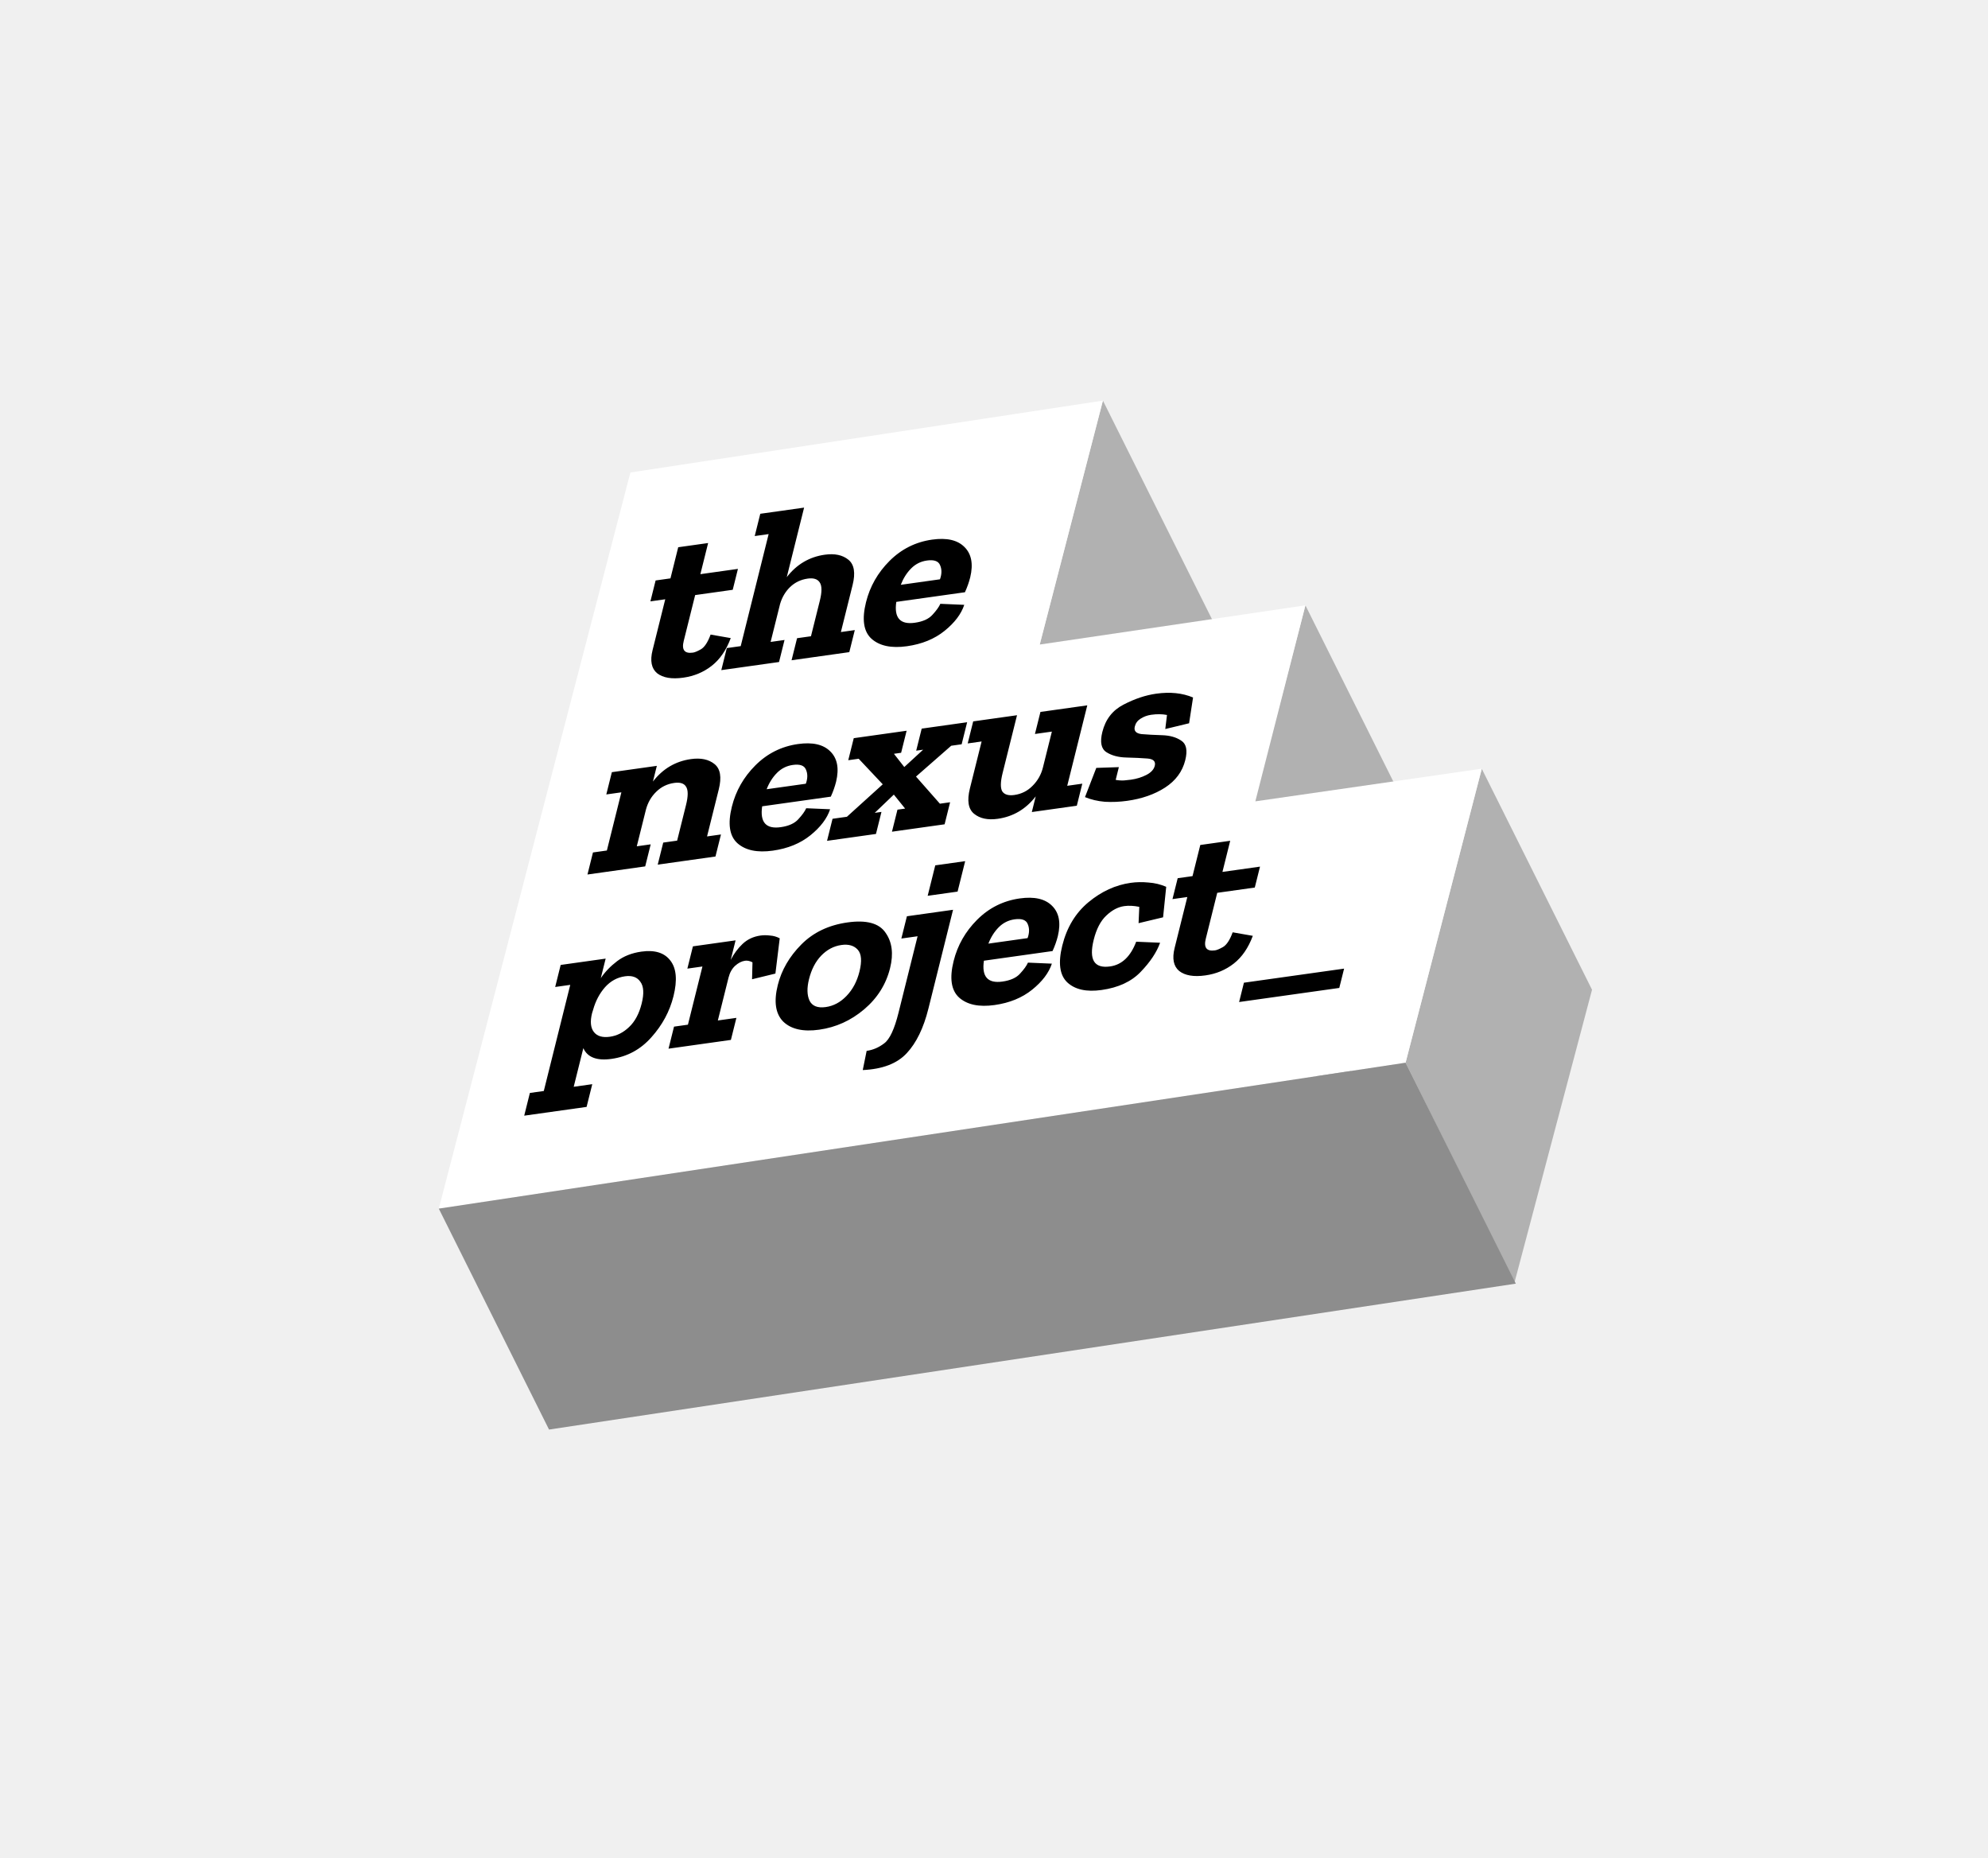
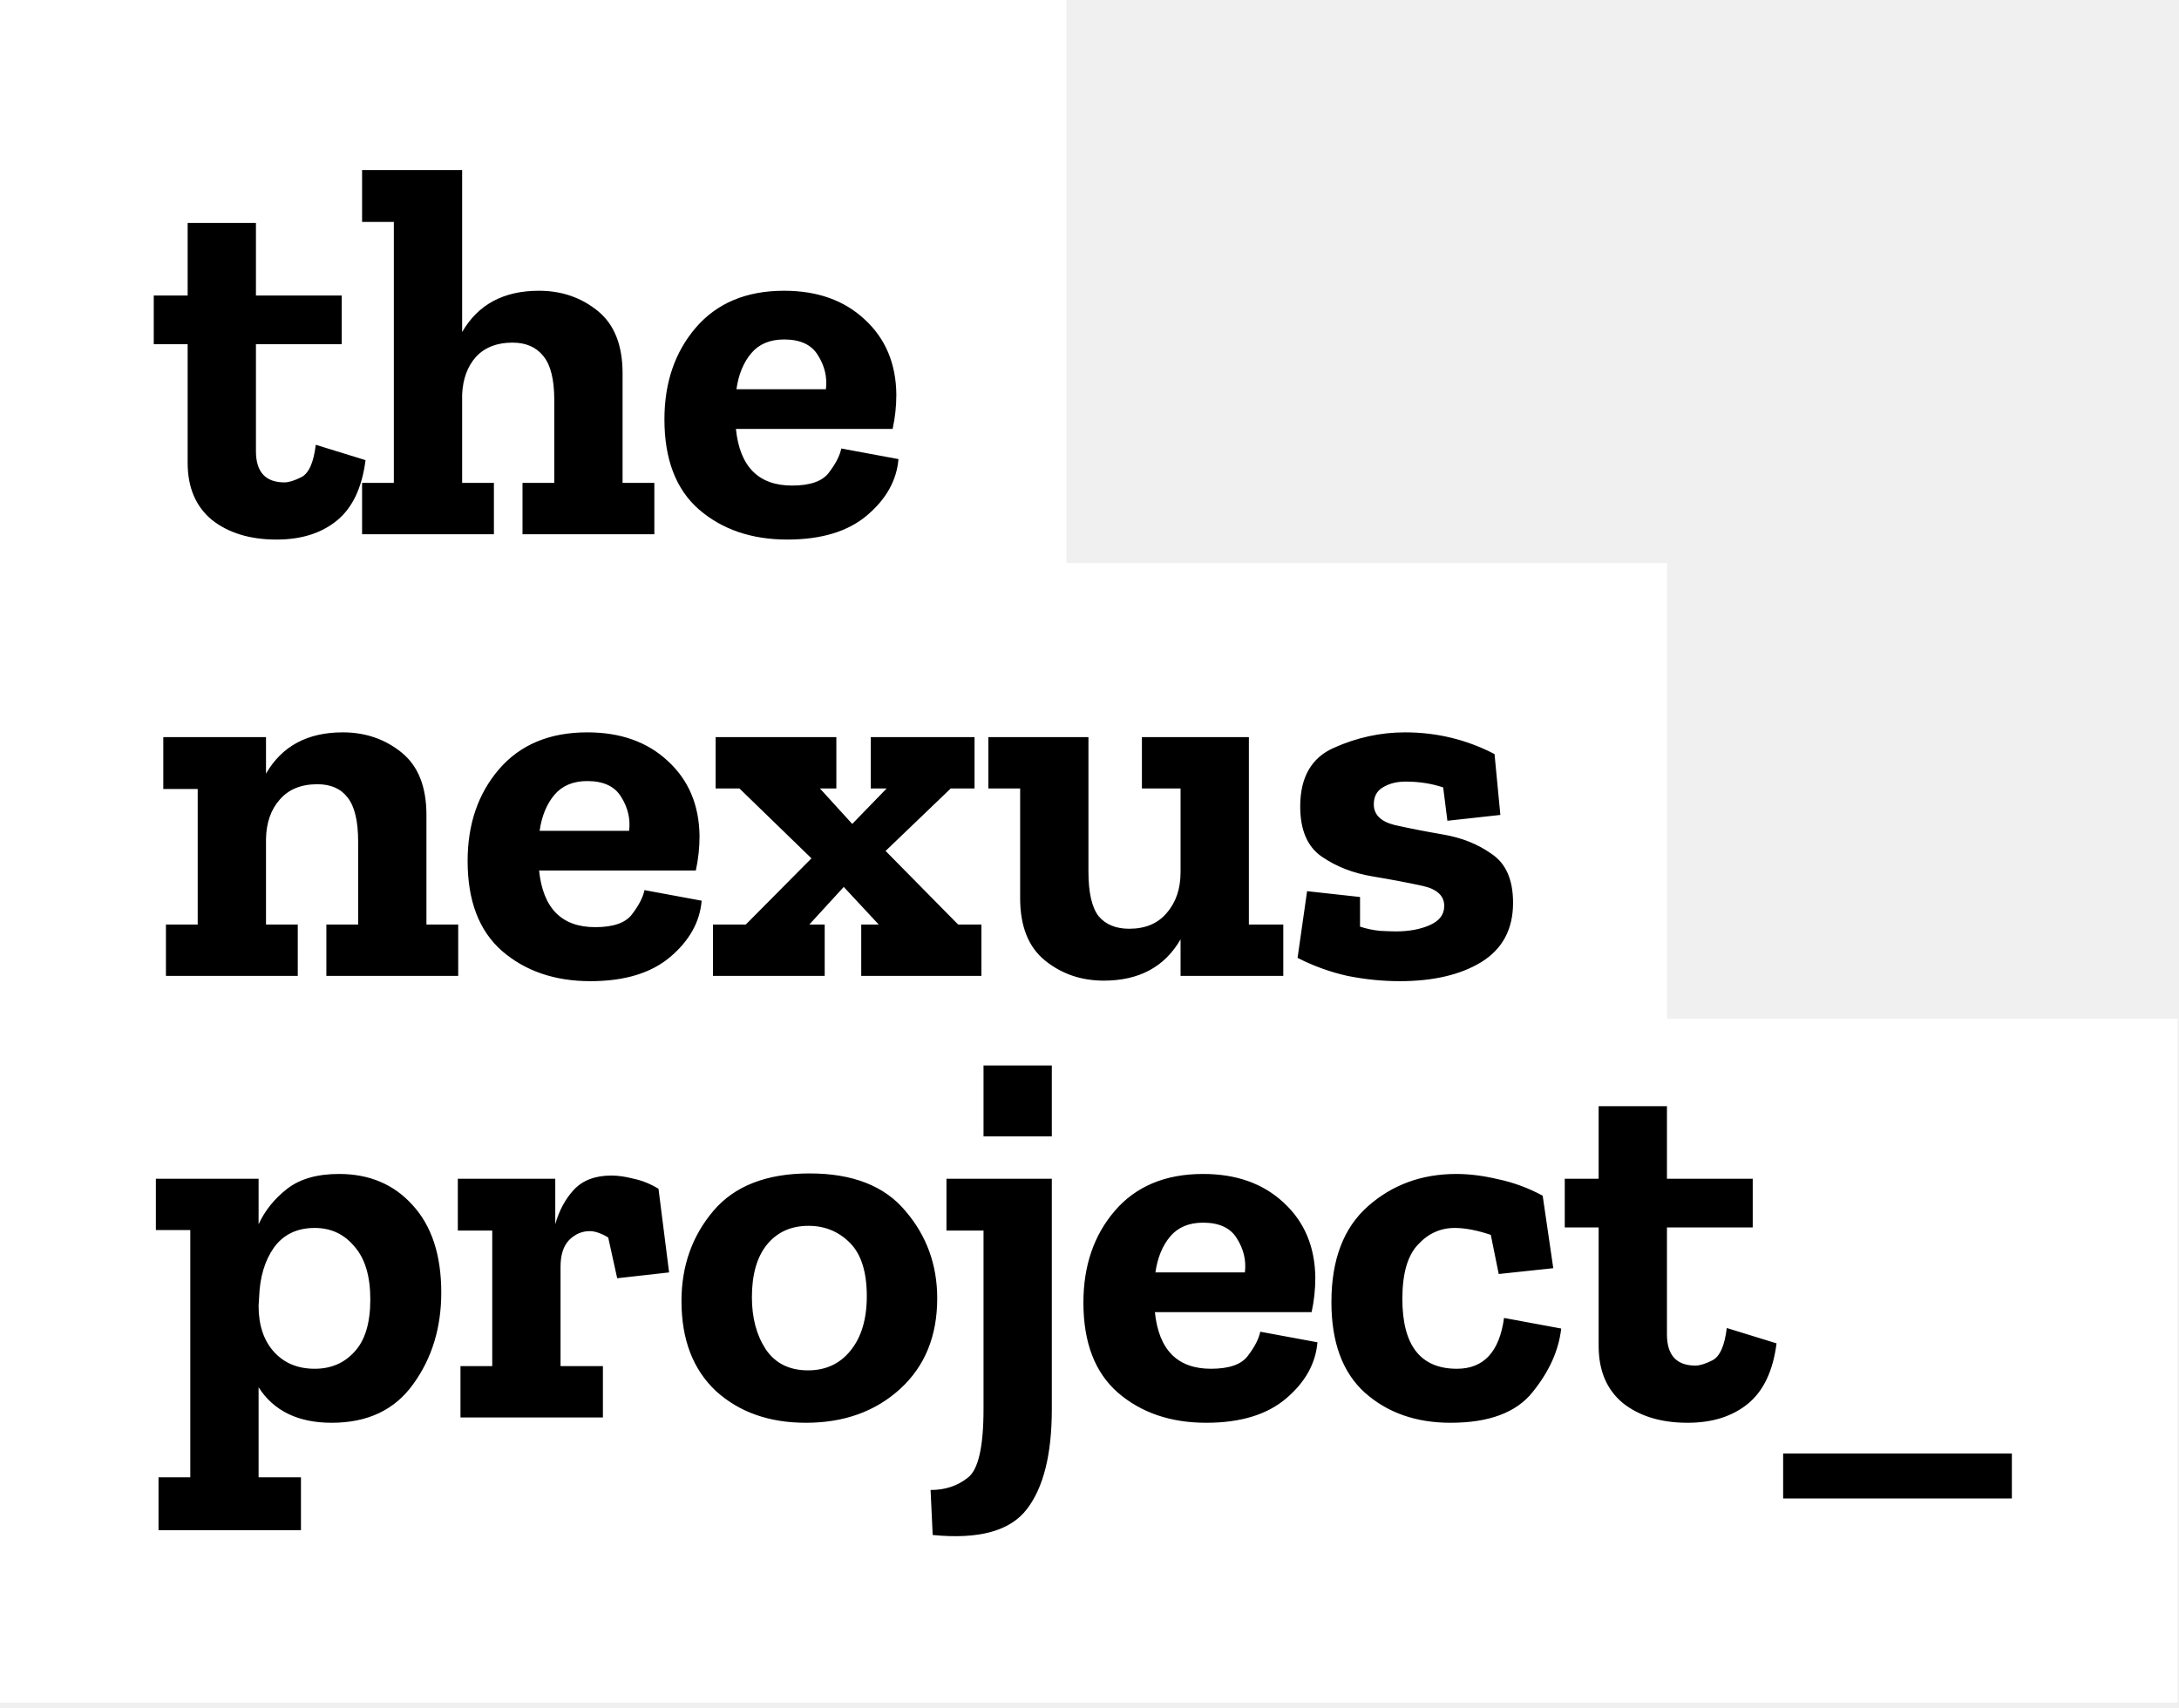
- <svg xmlns="http://www.w3.org/2000/svg" width="913" height="853" viewBox="0 0 913 853" fill="none">
-   <path d="M680.517 352.996L731.147 454.442L695.517 588.942L645.517 487.942L680.517 352.996Z" fill="#B1B1B1" />
-   <path d="M599.517 277.942L650.147 379.388L614.517 513.888L564.517 412.888L599.517 277.942Z" fill="#B1B1B1" />
-   <path d="M506.517 183.942L557.147 285.388L521.517 419.888L471.517 318.888L506.517 183.942Z" fill="#B1B1B1" />
-   <path d="M201.517 554.942L289.517 216.942L506.517 183.942L477.517 295.942L599.517 277.942L576.517 367.942L680.517 352.942L645.517 487.942L201.517 554.942Z" fill="white" />
-   <path d="M252.147 656.388L201.517 554.942L645.517 487.942L696.147 589.388L252.147 656.388Z" fill="#8D8D8D" />
-   <path d="M335.603 292.985C333.54 298.511 330.634 302.746 326.886 305.689C323.138 308.632 318.779 310.453 313.809 311.152C308.485 311.9 304.475 311.222 301.78 309.117C299.173 306.932 298.477 303.405 299.691 298.536L305.518 275.162L298.703 276.12L301.096 266.52L307.912 265.563L311.476 251.267L325.214 249.336L321.65 263.632L338.902 261.207L336.508 270.807L319.256 273.232L314.001 294.31C312.977 298.414 314.383 300.197 318.216 299.658C319.068 299.538 320.291 299.031 321.884 298.135C323.566 297.161 325.054 294.904 326.347 291.366L335.603 292.985ZM390.046 299.43L363.529 303.157L366.053 293.035L372.442 292.137L376.527 275.755C377.533 271.72 377.507 268.938 376.45 267.409C375.464 265.869 373.621 265.289 370.924 265.668C367.8 266.107 365.116 267.391 362.873 269.518C360.701 271.636 359.162 274.235 358.257 277.316L353.912 294.742L360.302 293.844L357.778 303.965L331.262 307.692L333.785 297.57L340.175 296.672L353.001 245.23L346.611 246.128L349.161 235.902L369.288 233.073L361.327 265.003C365.875 259.128 371.698 255.692 378.798 254.694C383.342 254.055 386.952 254.823 389.63 256.998C392.308 259.172 392.953 263.042 391.565 268.607L386.18 290.207L392.57 289.309L390.046 299.43ZM442.84 277.713C441.444 281.936 438.431 285.918 433.799 289.656C429.167 293.395 423.408 295.748 416.522 296.716C409.351 297.724 403.917 296.575 400.22 293.268C396.594 289.951 395.761 284.363 397.721 276.502C399.525 269.267 403.119 262.956 408.505 257.567C413.979 252.099 420.514 248.831 428.11 247.764C434.784 246.826 439.711 247.946 442.893 251.123C446.145 254.291 447.043 258.931 445.588 265.042C445.015 267.338 444.203 269.634 443.151 271.93L411.629 276.36C410.554 283.693 413.389 286.886 420.134 285.938C423.826 285.419 426.527 284.201 428.239 282.282C430.021 280.353 431.228 278.673 431.859 277.242L442.84 277.713ZM431.684 265.99C432.558 263.584 432.581 261.433 431.752 259.536C430.994 257.629 428.983 256.904 425.717 257.363C422.877 257.762 420.451 258.976 418.438 261.004C416.425 263.032 414.841 265.537 413.687 268.519L431.684 265.99ZM328.582 393.271L302.065 396.998L304.589 386.877L310.978 385.979L315.063 369.596C316.069 365.562 316.079 362.774 315.092 361.235C314.177 359.685 312.37 359.1 309.672 359.479C306.407 359.938 303.635 361.301 301.357 363.568C299.096 365.765 297.532 368.469 296.663 371.679L292.448 388.583L298.838 387.685L296.314 397.806L269.797 401.533L272.321 391.412L278.711 390.514L285.371 363.801L278.449 364.774L280.998 354.548L301.658 351.644L299.863 358.844C304.411 352.969 310.234 349.533 317.334 348.535C321.878 347.897 325.488 348.664 328.166 350.839C330.844 353.013 331.489 356.883 330.101 362.448L324.716 384.048L331.105 383.15L328.582 393.271ZM381.239 371.573C379.844 375.797 376.83 379.778 372.198 383.517C367.567 387.255 361.808 389.609 354.921 390.577C347.75 391.584 342.317 390.435 338.62 387.128C334.993 383.812 334.16 378.223 336.12 370.362C337.924 363.128 341.519 356.816 346.904 351.428C352.378 345.959 358.913 342.691 366.51 341.624C373.183 340.686 378.111 341.806 381.292 344.984C384.544 348.151 385.443 352.791 383.987 358.903C383.415 361.198 382.603 363.494 381.551 365.79L350.029 370.22C348.954 377.554 351.789 380.747 358.533 379.799C362.225 379.28 364.927 378.061 366.638 376.142C368.421 374.214 369.627 372.534 370.258 371.103L381.239 371.573ZM370.084 359.85C370.957 357.445 370.98 355.294 370.151 353.396C369.394 351.489 367.382 350.765 364.116 351.224C361.276 351.623 358.85 352.836 356.837 354.865C354.824 356.893 353.241 359.398 352.086 362.379L370.084 359.85ZM433.816 378.482L409.642 381.879L412.165 371.758L415.68 371.264L410.498 364.843L401.729 373.224L404.817 372.79L402.294 382.912L379.824 386.07L382.347 375.948L388.95 375.02L405.407 360.121L394.358 348.383L389.566 349.057L392.09 338.935L416.37 335.523L413.846 345.644L410.545 346.108L415.298 352.186L423.963 344.222L420.769 344.671L423.292 334.55L444.165 331.616L441.641 341.738L436.849 342.411L420.68 356.565L431.654 369.019L436.34 368.36L433.816 378.482ZM494.529 369.949L473.869 372.853L475.664 365.653C471.117 371.528 465.293 374.964 458.194 375.962C453.65 376.601 450.039 375.833 447.361 373.658C444.684 371.484 444.039 367.614 445.426 362.049L450.811 340.449L444.422 341.347L446.945 331.226L467.073 328.397L460.465 354.901C459.441 359.005 459.387 361.832 460.303 363.381C461.306 364.851 463.157 365.397 465.855 365.018C469.121 364.559 471.901 363.161 474.196 360.825C476.563 358.478 478.153 355.67 478.968 352.401L483.079 335.914L475.305 337.007L477.829 326.885L499.34 323.862L490.131 360.8L497.053 359.828L494.529 369.949ZM544.333 349.054C543.033 354.272 539.931 358.467 535.03 361.639C530.217 364.732 524.438 366.753 517.693 367.7C514.215 368.189 510.787 368.335 507.411 368.139C504.123 367.862 501.081 367.149 498.285 365.998L503.48 352.581L513.843 352.232L512.386 358.075C513.56 358.313 514.839 358.402 516.225 358.341C517.627 358.211 518.683 358.096 519.393 357.997C522.02 357.628 524.396 356.891 526.521 355.787C528.646 354.683 529.917 353.296 530.333 351.626C530.836 349.609 529.71 348.492 526.956 348.275C524.201 348.058 520.985 347.906 517.307 347.818C513.629 347.731 510.578 346.918 508.153 345.379C505.727 343.841 505.096 340.741 506.258 336.08C507.697 330.306 510.932 326.126 515.961 323.54C521.079 320.874 526.087 319.197 530.986 318.508C537.376 317.61 543.019 318.193 547.917 320.257L546.096 332.092L535.161 334.737L535.948 328.283C533.796 327.847 531.371 327.818 528.673 328.197C526.898 328.447 525.276 329.044 523.808 329.989C522.427 330.854 521.546 332.052 521.165 333.582C520.662 335.6 521.708 336.762 524.303 337.068C526.987 337.295 530.097 337.462 533.632 337.569C537.239 337.667 540.184 338.495 542.467 340.053C544.839 341.532 545.461 344.533 544.333 349.054ZM309.299 457.422C307.565 464.378 304.183 470.66 299.154 476.267C294.196 481.864 288.096 485.171 280.855 486.189C274.11 487.137 269.793 485.495 267.902 481.263L263.479 499.002L271.999 497.805L269.397 508.239L240.75 512.265L243.352 501.831L249.741 500.933L261.891 452.203L254.969 453.176L257.492 443.054L278.152 440.151L275.915 449.125C277.869 446.232 280.367 443.632 283.409 441.325C286.45 439.018 290.172 437.555 294.573 436.937C300.679 436.079 305.102 437.437 307.841 441.013C310.652 444.578 311.138 450.048 309.299 457.422ZM294.691 460.784C295.835 456.192 295.638 452.864 294.098 450.798C292.646 448.653 290.287 447.81 287.021 448.269C283.471 448.767 280.417 450.438 277.858 453.282C275.371 456.115 273.562 459.524 272.431 463.509L271.908 465.194C270.954 469.02 271.229 471.901 272.733 473.838C274.237 475.775 276.693 476.503 280.101 476.025C283.367 475.566 286.306 474.078 288.92 471.563C291.605 469.038 293.529 465.444 294.691 460.784ZM349.264 429.553C350.613 429.363 352.052 429.362 353.581 429.55C355.198 429.658 356.701 430.085 358.091 430.829L356.111 447.017L345.388 449.631L345.581 441.851C344.369 441.216 343.231 440.973 342.166 441.123C340.604 441.342 339.072 442.128 337.57 443.48C336.14 444.822 335.138 446.641 334.566 448.937L329.675 468.554L338.194 467.357L335.671 477.478L307.024 481.504L309.547 471.383L315.937 470.485L322.597 443.772L315.675 444.745L318.225 434.519L337.819 431.765L335.582 440.739C337.039 437.916 338.846 435.481 341 433.433C343.244 431.305 345.998 430.012 349.264 429.553ZM408.765 444.55C406.909 451.994 402.941 458.291 396.862 463.441C390.782 468.592 383.908 471.706 376.241 472.783C368.857 473.821 363.343 472.582 359.698 469.067C356.141 465.472 355.308 459.883 357.198 452.301C358.916 445.414 362.52 439.202 368.011 433.664C373.502 428.126 380.578 424.749 389.24 423.532C397.901 422.314 403.711 423.881 406.668 428.231C409.714 432.502 410.413 437.942 408.765 444.55ZM394.705 446.123C395.902 441.324 395.642 437.97 393.925 436.063C392.208 434.157 389.717 433.433 386.451 433.892C382.902 434.391 379.785 436.037 377.102 438.831C374.507 441.545 372.654 445.128 371.544 449.58C370.538 453.615 370.611 456.894 371.763 459.417C372.987 461.93 375.48 462.922 379.242 462.393C382.792 461.894 385.953 460.208 388.724 457.335C391.584 454.382 393.578 450.645 394.705 446.123ZM426.038 411.312L429.524 397.329L443.261 395.399L439.775 409.381L426.038 411.312ZM426.377 463.119C424.157 472.023 420.849 478.832 416.455 483.544C412.042 488.326 405.299 490.918 396.224 491.321L398.009 482.511C400.92 482.102 403.604 480.953 406.062 479.064C408.574 477.234 410.766 472.563 412.639 465.05L421.407 429.885L413.952 430.933L416.502 420.707L437.694 417.729L426.377 463.119ZM483.077 442.464C481.682 446.687 478.668 450.669 474.036 454.407C469.405 458.146 463.646 460.499 456.759 461.467C449.589 462.475 444.155 461.325 440.458 458.019C436.832 454.702 435.998 449.114 437.958 441.253C439.762 434.018 443.357 427.707 448.742 422.318C454.216 416.85 460.751 413.582 468.348 412.514C475.021 411.576 479.949 412.696 483.13 415.874C486.382 419.042 487.281 423.682 485.825 429.793C485.253 432.089 484.441 434.385 483.389 436.68L451.867 441.111C450.792 448.444 453.627 451.637 460.371 450.689C464.063 450.17 466.765 448.952 468.476 447.033C470.259 445.104 471.465 443.424 472.096 441.993L483.077 442.464ZM471.922 430.74C472.796 428.335 472.818 426.184 471.989 424.287C471.232 422.379 469.22 421.655 465.954 422.114C463.115 422.513 460.688 423.727 458.675 425.755C456.662 427.783 455.079 430.288 453.924 433.27L471.922 430.74ZM532.783 432.86C531.211 437.243 528.253 441.686 523.911 446.19C519.639 450.683 513.634 453.474 505.895 454.562C498.938 455.539 493.681 454.365 490.126 451.038C486.642 447.702 485.889 442.068 487.866 434.138C489.947 425.79 493.966 419.151 499.923 414.219C505.88 409.287 512.337 406.332 519.294 405.354C521.921 404.985 524.639 404.939 527.447 405.215C530.344 405.412 533.057 406.072 535.586 407.193L534.152 421.189L522.897 423.878L523.225 416.381C520.681 415.866 518.38 415.753 516.321 416.042C513.41 416.452 510.648 417.914 508.034 420.429C505.438 422.875 503.524 426.568 502.292 431.507C500.003 440.689 502.514 444.766 509.827 443.739C515.222 442.98 519.214 439.197 521.802 432.389L532.783 432.86ZM575.366 429.695C573.303 435.22 570.398 439.455 566.65 442.398C562.901 445.342 558.542 447.162 553.573 447.861C548.248 448.609 544.238 447.931 541.543 445.826C538.936 443.642 538.24 440.115 539.454 435.245L545.282 411.872L538.466 412.83L540.86 403.23L547.675 402.272L551.24 387.976L564.977 386.046L561.413 400.341L578.665 397.917L576.272 407.516L559.02 409.941L553.764 431.019C552.741 435.123 554.146 436.906 557.98 436.367C558.832 436.247 560.055 435.74 561.648 434.845C563.33 433.87 564.817 431.613 566.11 428.075L575.366 429.695ZM571.279 451.212L617.285 444.747L615.073 453.616L569.068 460.082L571.279 451.212Z" fill="black" />
+ <svg xmlns="http://www.w3.org/2000/svg" width="148" height="116" viewBox="0 0 148 116" fill="none">
+   <g clip-path="url(#clip0_1339_322)">
+     <path d="M0 115.66V0H72.426V38.25H113.229V69.214H147.912V115.66H0Z" fill="white" />
+     <path d="M24.828 31.26C24.589 33.13 23.941 34.497 22.887 35.36C21.832 36.223 20.465 36.655 18.787 36.655C16.989 36.655 15.526 36.211 14.399 35.324C13.296 34.413 12.745 33.118 12.745 31.44V23.384H10.443V20.076H12.745V15.149H17.384V20.076H23.21V23.384H17.384V30.649C17.384 32.063 18.032 32.771 19.326 32.771C19.614 32.771 19.997 32.651 20.477 32.411C20.98 32.147 21.304 31.416 21.448 30.217L24.828 31.26ZM44.444 36.295H35.489V32.806H37.647V27.16C37.647 25.77 37.395 24.775 36.892 24.175C36.412 23.576 35.717 23.276 34.806 23.276C33.751 23.276 32.924 23.6 32.325 24.247C31.749 24.895 31.437 25.746 31.389 26.801V32.806H33.547V36.295H24.593V32.806H26.75V15.077H24.593V11.553H31.389V22.557C32.468 20.687 34.206 19.752 36.604 19.752C38.139 19.752 39.469 20.207 40.596 21.119C41.723 22.03 42.286 23.444 42.286 25.362V32.806H44.444V36.295ZM61.025 31.188C60.905 32.627 60.198 33.897 58.903 35C57.608 36.103 55.798 36.655 53.473 36.655C51.051 36.655 49.049 35.971 47.467 34.605C45.908 33.238 45.129 31.2 45.129 28.491C45.129 25.998 45.837 23.924 47.251 22.269C48.69 20.591 50.691 19.752 53.257 19.752C55.511 19.752 57.333 20.399 58.723 21.694C60.138 22.989 60.857 24.691 60.881 26.801C60.881 27.592 60.797 28.371 60.629 29.138H49.984C50.248 31.704 51.519 32.986 53.796 32.986C55.043 32.986 55.882 32.687 56.314 32.087C56.769 31.488 57.045 30.948 57.141 30.469L61.025 31.188ZM56.098 26.441C56.194 25.626 56.014 24.859 55.558 24.14C55.127 23.42 54.36 23.061 53.257 23.061C52.298 23.061 51.555 23.372 51.027 23.996C50.5 24.619 50.164 25.434 50.02 26.441H56.098ZM31.122 66.295H22.167V62.806H24.325V57.16C24.325 55.77 24.085 54.775 23.606 54.175C23.15 53.576 22.467 53.276 21.556 53.276C20.453 53.276 19.602 53.624 19.003 54.319C18.403 54.991 18.091 55.878 18.067 56.98V62.806H20.225V66.295H11.271V62.806H13.428V53.6H11.091V50.076H18.067V52.557C19.146 50.687 20.884 49.752 23.282 49.752C24.817 49.752 26.147 50.208 27.274 51.119C28.401 52.03 28.964 53.444 28.964 55.362V62.806H31.122V66.295ZM47.657 61.188C47.537 62.627 46.83 63.897 45.535 65C44.24 66.103 42.43 66.655 40.105 66.655C37.683 66.655 35.681 65.971 34.099 64.605C32.54 63.238 31.761 61.2 31.761 58.491C31.761 55.998 32.468 53.924 33.883 52.269C35.322 50.591 37.323 49.752 39.889 49.752C42.142 49.752 43.965 50.399 45.355 51.694C46.77 52.989 47.489 54.691 47.513 56.801C47.513 57.592 47.429 58.371 47.261 59.138H36.616C36.88 61.704 38.151 62.986 40.428 62.986C41.675 62.986 42.514 62.687 42.946 62.087C43.401 61.488 43.677 60.948 43.773 60.469L47.657 61.188ZM42.73 56.441C42.826 55.626 42.646 54.859 42.19 54.139C41.759 53.42 40.992 53.061 39.889 53.061C38.93 53.061 38.187 53.372 37.659 53.996C37.132 54.619 36.796 55.434 36.652 56.441H42.73ZM66.659 66.295H58.496V62.806H59.683L57.309 60.253L54.971 62.806H56.014V66.295H48.426V62.806H50.656L55.115 58.311L50.224 53.564H48.606V50.076H56.806V53.564H55.691L57.885 55.974L60.222 53.564H59.143V50.076H66.192V53.564H64.574L60.15 57.808L65.077 62.806H66.659V66.295ZM87.162 66.295H80.185V63.813C79.106 65.684 77.368 66.619 74.971 66.619C73.436 66.619 72.106 66.163 70.979 65.252C69.852 64.341 69.289 62.926 69.289 61.008V53.564H67.131V50.076H73.928V59.21C73.928 60.625 74.156 61.632 74.611 62.231C75.091 62.806 75.786 63.094 76.697 63.094C77.8 63.094 78.651 62.735 79.25 62.015C79.874 61.296 80.185 60.373 80.185 59.246V53.564H77.56V50.076H84.825V62.806H87.162V66.295ZM102.769 61.332C102.769 63.13 102.049 64.473 100.611 65.36C99.196 66.223 97.35 66.655 95.073 66.655C93.898 66.655 92.711 66.535 91.512 66.295C90.338 66.031 89.211 65.624 88.132 65.072L88.779 60.541L92.375 60.937V62.95C92.807 63.094 93.263 63.19 93.742 63.238C94.222 63.262 94.581 63.274 94.821 63.274C95.708 63.274 96.475 63.13 97.123 62.843C97.77 62.555 98.094 62.123 98.094 61.548C98.094 60.852 97.602 60.397 96.619 60.181C95.636 59.965 94.497 59.75 93.203 59.534C91.908 59.318 90.769 58.875 89.786 58.203C88.803 57.532 88.312 56.393 88.312 54.787C88.312 52.797 89.079 51.466 90.613 50.795C92.172 50.1 93.778 49.752 95.432 49.752C97.59 49.752 99.616 50.243 101.51 51.227L101.906 55.362L98.309 55.758L98.022 53.492C97.23 53.228 96.379 53.097 95.468 53.097C94.869 53.097 94.353 53.228 93.922 53.492C93.514 53.732 93.31 54.115 93.31 54.643C93.31 55.338 93.778 55.806 94.713 56.045C95.672 56.261 96.775 56.477 98.022 56.693C99.292 56.909 100.395 57.352 101.33 58.023C102.289 58.671 102.769 59.774 102.769 61.332ZM29.971 87.808C29.971 90.205 29.336 92.279 28.065 94.029C26.818 95.779 24.972 96.655 22.527 96.655C20.249 96.655 18.595 95.851 17.564 94.245V100.359H20.441V103.955H10.767V100.359H12.925V83.564H10.587V80.076H17.564V83.168C17.995 82.233 18.643 81.43 19.506 80.759C20.369 80.088 21.544 79.752 23.03 79.752C25.092 79.752 26.759 80.459 28.029 81.874C29.324 83.288 29.971 85.266 29.971 87.808ZM25.152 88.275C25.152 86.693 24.793 85.494 24.073 84.679C23.378 83.84 22.479 83.42 21.376 83.42C20.177 83.42 19.254 83.864 18.607 84.751C17.983 85.638 17.648 86.765 17.6 88.131L17.564 88.707C17.564 90.025 17.912 91.068 18.607 91.835C19.302 92.603 20.225 92.986 21.376 92.986C22.479 92.986 23.378 92.603 24.073 91.835C24.793 91.068 25.152 89.882 25.152 88.275ZM41.526 79.86C41.981 79.86 42.485 79.932 43.036 80.076C43.611 80.196 44.175 80.423 44.726 80.759L45.446 86.441L41.921 86.837L41.31 84.068C40.83 83.78 40.411 83.636 40.051 83.636C39.524 83.636 39.056 83.84 38.649 84.247C38.265 84.655 38.073 85.254 38.073 86.046V92.806H40.95V96.295H31.276V92.806H33.434V83.6H31.096V80.076H37.714V83.168C37.977 82.233 38.397 81.454 38.972 80.831C39.572 80.184 40.423 79.86 41.526 79.86ZM63.657 88.203C63.657 90.769 62.818 92.819 61.14 94.353C59.462 95.887 57.328 96.655 54.739 96.655C52.245 96.655 50.207 95.935 48.625 94.497C47.066 93.034 46.287 90.996 46.287 88.383C46.287 86.01 47.007 83.972 48.445 82.269C49.884 80.567 52.065 79.716 54.99 79.716C57.915 79.716 60.085 80.567 61.5 82.269C62.938 83.948 63.657 85.926 63.657 88.203ZM58.874 88.059C58.874 86.405 58.491 85.194 57.724 84.427C56.956 83.66 56.021 83.276 54.918 83.276C53.72 83.276 52.773 83.708 52.077 84.571C51.406 85.41 51.07 86.597 51.07 88.131C51.07 89.522 51.382 90.697 52.005 91.656C52.653 92.615 53.612 93.094 54.882 93.094C56.081 93.094 57.04 92.651 57.76 91.764C58.503 90.853 58.874 89.618 58.874 88.059ZM66.802 77.199V72.38H71.441V77.199H66.802ZM71.441 95.719C71.441 98.788 70.878 101.054 69.751 102.516C68.624 104.003 66.49 104.59 63.349 104.279L63.206 101.222C64.189 101.222 65.028 100.946 65.723 100.395C66.442 99.867 66.802 98.309 66.802 95.719V83.6H64.284V80.076H71.441V95.719ZM89.482 91.188C89.362 92.627 88.655 93.897 87.36 95C86.065 96.103 84.255 96.655 81.93 96.655C79.508 96.655 77.506 95.971 75.924 94.605C74.365 93.238 73.586 91.2 73.586 88.491C73.586 85.998 74.293 83.924 75.708 82.269C77.147 80.591 79.148 79.752 81.714 79.752C83.968 79.752 85.79 80.399 87.18 81.694C88.595 82.989 89.314 84.691 89.338 86.801C89.338 87.592 89.254 88.371 89.086 89.138H78.441C78.705 91.704 79.976 92.986 82.253 92.986C83.5 92.986 84.339 92.687 84.771 92.087C85.226 91.488 85.502 90.948 85.598 90.469L89.482 91.188ZM84.555 86.441C84.651 85.626 84.471 84.859 84.015 84.139C83.584 83.42 82.817 83.061 81.714 83.061C80.755 83.061 80.012 83.372 79.484 83.996C78.957 84.619 78.621 85.434 78.477 86.441H84.555ZM106.039 90.253C105.871 91.74 105.224 93.178 104.097 94.569C102.994 95.959 101.136 96.655 98.523 96.655C96.173 96.655 94.231 95.971 92.697 94.605C91.186 93.238 90.431 91.188 90.431 88.455C90.431 85.578 91.258 83.408 92.913 81.946C94.567 80.483 96.569 79.752 98.918 79.752C99.805 79.752 100.753 79.872 101.759 80.112C102.79 80.327 103.797 80.699 104.78 81.227L105.5 86.153L101.795 86.549L101.256 83.888C100.321 83.576 99.506 83.42 98.811 83.42C97.828 83.42 96.988 83.804 96.293 84.571C95.598 85.314 95.25 86.537 95.25 88.239C95.25 91.404 96.485 92.986 98.954 92.986C100.776 92.986 101.843 91.835 102.155 89.534L106.039 90.253ZM120.665 91.26C120.425 93.13 119.778 94.497 118.723 95.36C117.668 96.223 116.302 96.655 114.623 96.655C112.825 96.655 111.363 96.211 110.236 95.324C109.133 94.413 108.582 93.118 108.582 91.44V83.384H106.28V80.076H108.582V75.149H113.221V80.076H119.047V83.384H113.221V90.649C113.221 92.063 113.868 92.771 115.163 92.771C115.451 92.771 115.834 92.651 116.314 92.411C116.817 92.147 117.141 91.416 117.285 90.217L120.665 91.26ZM121.113 98.74H136.648V101.797H121.113V98.74Z" fill="black" />
+   </g>
+   <defs>
+     <clipPath id="clip0_1339_322">
+       <rect width="148" height="115.812" fill="white" />
+     </clipPath>
+   </defs>
</svg>
